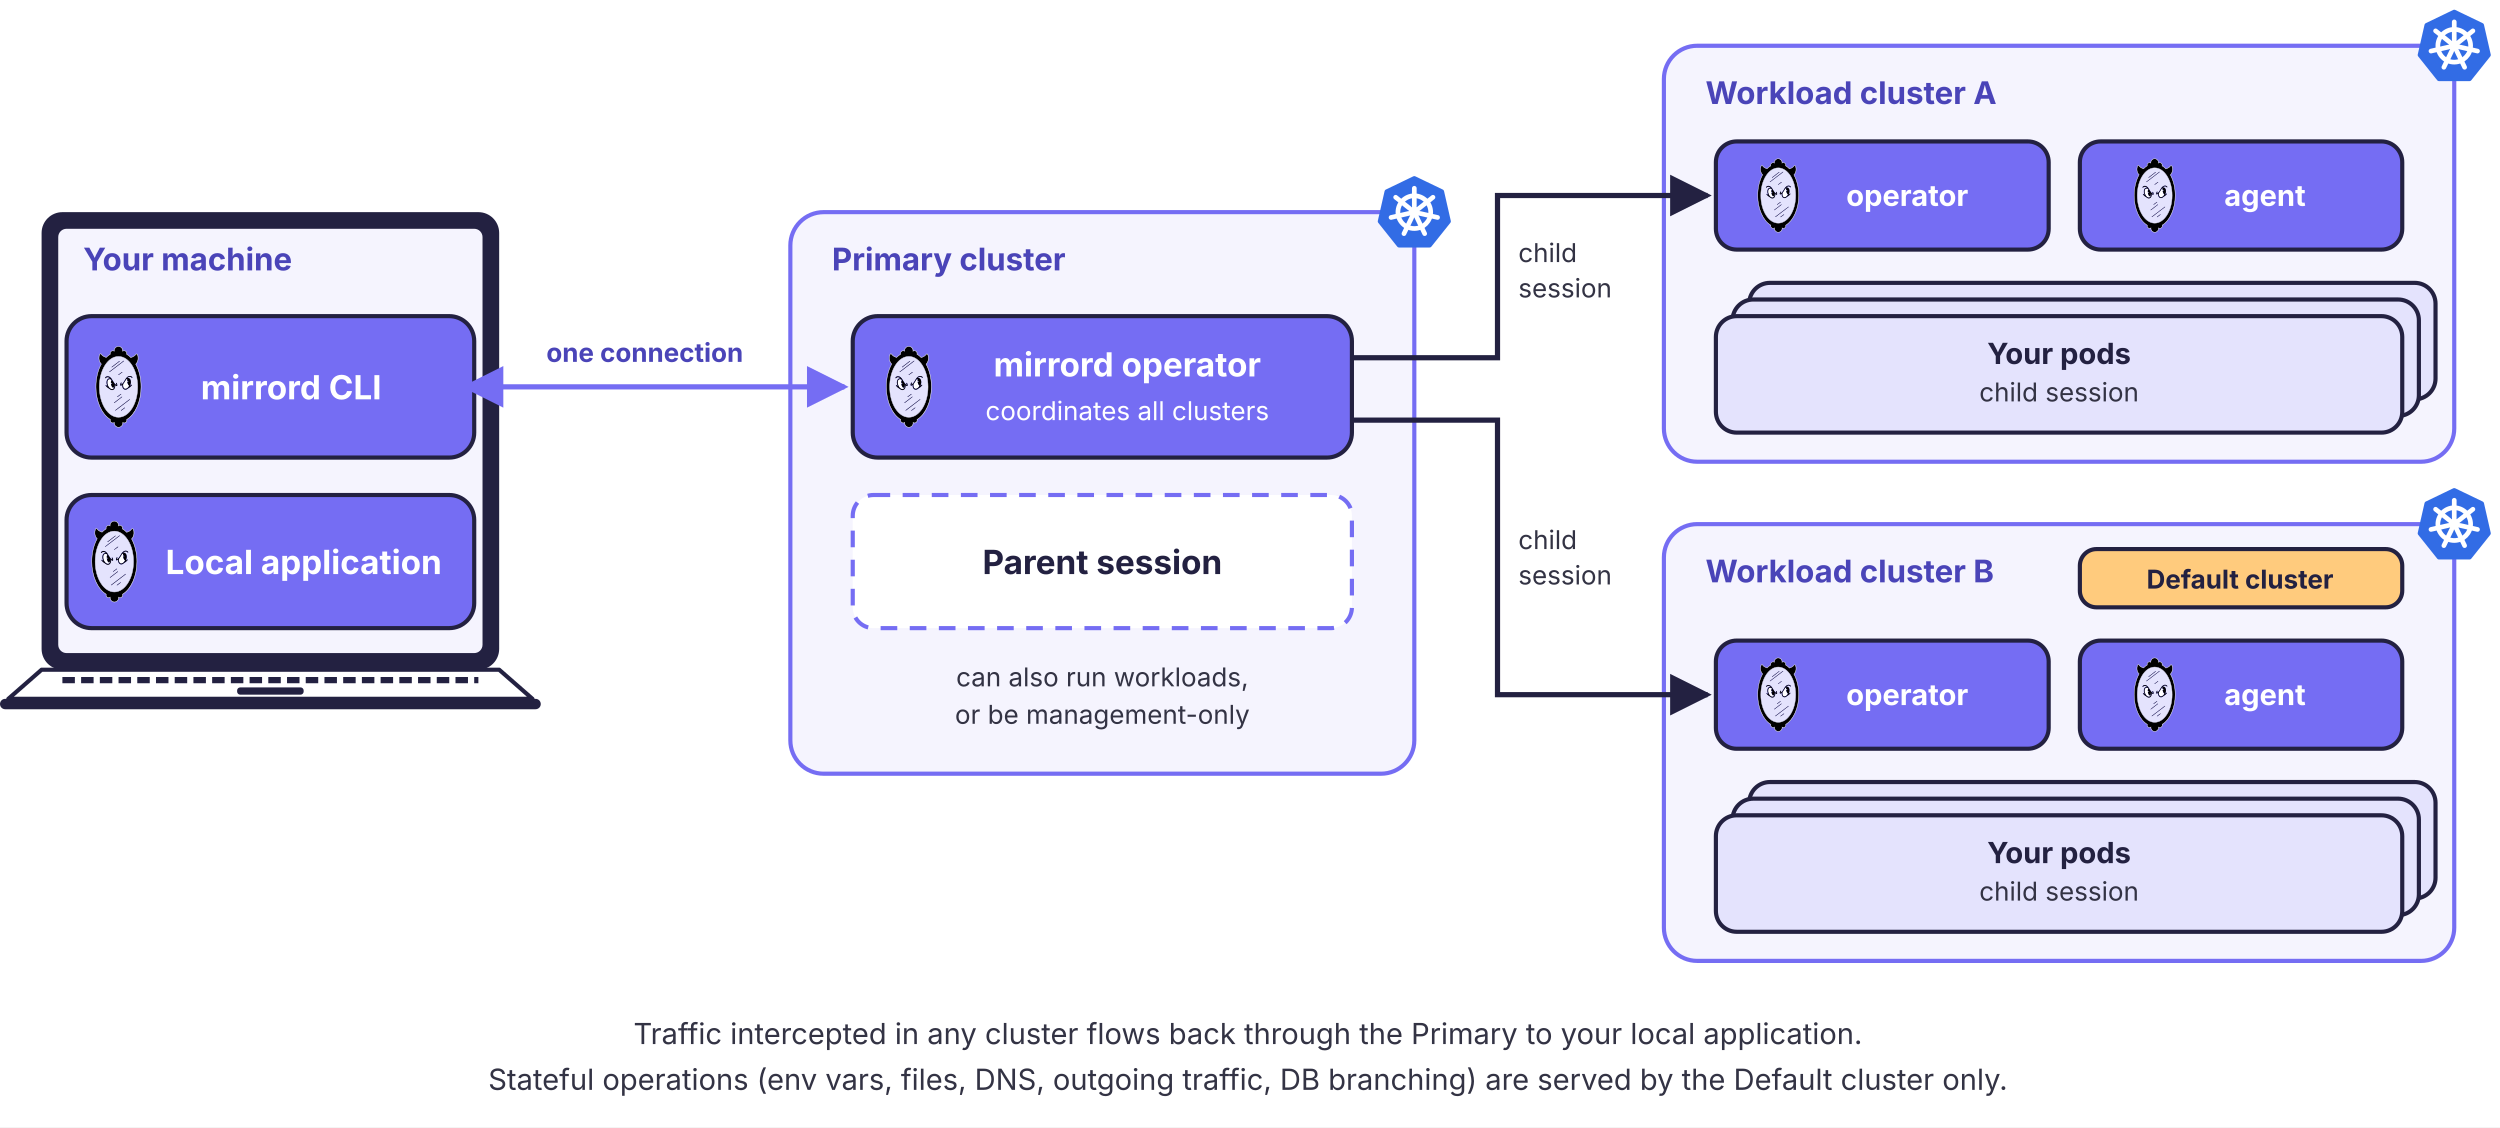
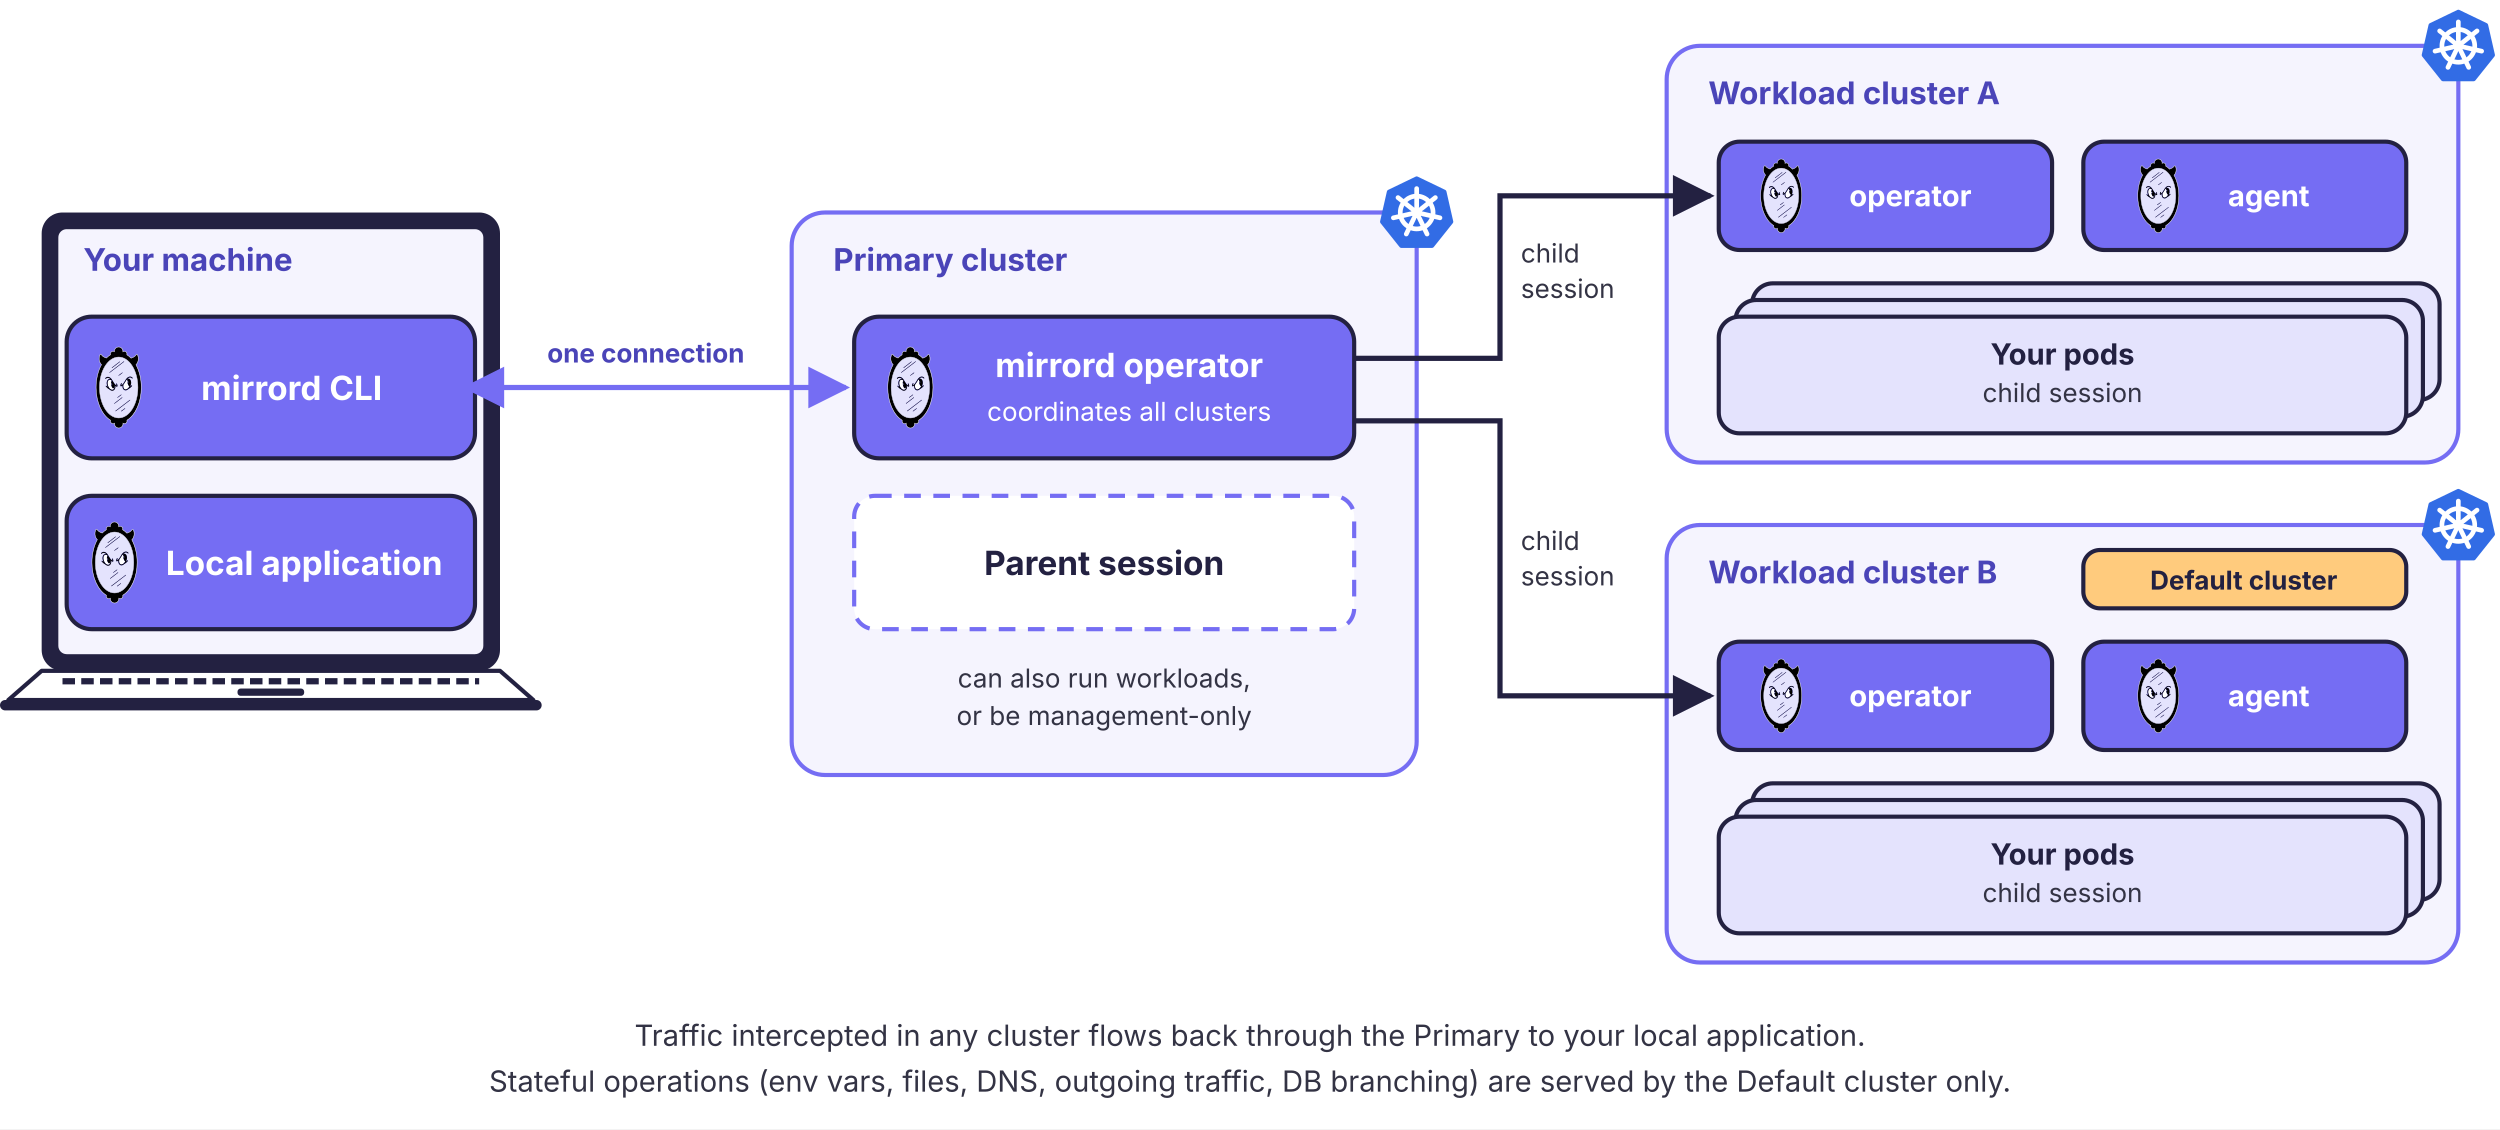
- <svg xmlns="http://www.w3.org/2000/svg" viewBox="0 -2 1202 542" width="1202" height="542" font-family="Inter, Helvetica, Arial, sans-serif" role="img" aria-labelledby="t d">
+ <svg xmlns="http://www.w3.org/2000/svg" viewBox="0 -2 1200 542" width="1200" height="542" font-family="Inter, Helvetica, Arial, sans-serif" role="img" aria-labelledby="t d">
  <defs>
    <marker id="arrow" viewBox="0 0 10 10" refX="9" refY="5" markerWidth="8" markerHeight="8" orient="auto-start-reverse">
      <path d="M0 0 L10 5 L0 10 z" fill="#232141" />
    </marker>
    <marker id="arrow-purple" viewBox="0 0 10 10" refX="9" refY="5" markerWidth="8" markerHeight="8" orient="auto-start-reverse">
      <path d="M0 0 L10 5 L0 10 z" fill="#756DF3" />
    </marker>
    <symbol id="k8s" viewBox="0 0 32 32">
      <polygon points="16.00,1.60 27.73,7.25 30.62,19.94 22.51,30.11 9.49,30.11 1.38,19.94 4.27,7.25" fill="#326CE5" stroke="#326CE5" stroke-width="2" stroke-linejoin="round" />
      <g fill="none" stroke="#ffffff" stroke-width="2" stroke-linecap="round">
        <circle cx="16" cy="16" r="7" />
        <line x1="16.00" y1="13.40" x2="16.00" y2="5.80" />
        <line x1="18.03" y1="14.38" x2="23.97" y2="9.64" />
        <line x1="18.53" y1="16.58" x2="25.94" y2="18.27" />
        <line x1="17.13" y1="18.34" x2="20.43" y2="25.19" />
        <line x1="14.87" y1="18.34" x2="11.57" y2="25.19" />
        <line x1="13.47" y1="16.58" x2="6.06" y2="18.27" />
        <line x1="13.97" y1="14.38" x2="8.03" y2="9.64" />
      </g>
      <circle cx="16" cy="16" r="2.4" fill="#ffffff" />
    </symbol>
    <symbol id="mirrord" viewBox="97 61 391 696">
      <path fill="#ffffff" d="M255.6,387c4.1,19.1-0.9,36.1-12,40.5c-8.2,3.2-17.8,0-26.5-8.2c-0.3-0.6-0.9-0.9-1.5-1.2c0,0,0,0-0.3-0.3 c-5.5-5.6-10.5-13.2-14-22c-4.7-11.5-6.1-23.2-4.4-33.5c1.8-9.4,6.1-16.1,12.8-18.8c5.5-2.3,12.5-1.5,19.3,2.6 c1.5,2.3,2.6,4.4,3.8,6.2c-4.1,2.6-6.4,10.3-6.4,20.3l3.2,1.8l11.1,6.5l-12.5,1.5h-0.9c0.3,1.2,0.3,2.3,0.6,3.5 c3.2,17.9,12,31.1,19,29.7c6.4-1.2,9.6-14.4,7.6-30.2C255.3,386.4,255.6,386.7,255.6,387z" />
      <path fill="#ffffff" d="M384,398.4c-3.2,6.8-7.3,12.3-12,17c0,0,0,0-0.3,0c-0.6,0.3-0.9,0.9-1.2,1.2c-8.7,7.9-18.4,11.5-26.5,8.2 c-11.1-4.7-16-21.4-12-40.5c1.5-1.8,3.2-3.8,4.7-5.6c5-6.5,9-13.2,12.8-20l1.2-2.1c1.2-1.8,2-3.8,3.2-5.6c1.2-2.1,2.6-4.4,4.4-7 c3.5-2.1,6.7-3.2,9.9-3.8c-2,4.7-2.3,10.3-2.3,15.3l3.2,1.8l11.1,6.5l-12.5,1.5h-0.9c0.3,1.2,0.3,2.3,0.6,3.8 C370.5,384.6,377.5,397,384,398.4z" />
      <path fill="#E4E3FD" d="M405,391.7c-1.5-1.2-3.8-0.9-5,0.6c-3.2,4.1-7,7.9-11.1,11.5c1.2-2.3,2.6-5,3.5-7.6 c5.3-12.6,6.7-25.8,4.7-37.3c-2.3-12-8.2-20.6-16.9-24.1c-4.1-1.8-8.8-2.1-13.7-1.2c4.4-4.4,10.2-8.5,17.5-10 c8.2-1.5,16.6,1.5,20.4,7.3c1.2,1.5,3.2,2.1,5,0.9c1.5-1.2,2-3.2,0.9-4.7c-5.5-8.2-16.6-12.3-27.4-10c-11.1,2.1-19.3,9.7-24.2,15.6 c-2,2.3-3.8,5-5.5,7.3c-2,2.9-3.5,5.6-5,8.2c-1.2,2.1-2.3,3.8-3.2,5.6l-1.2,2.1c-3.8,6.5-7.6,13.2-12.3,19.1 c-5.8,7.6-11.7,12.9-18.4,16.7c0.6-5,2-9.7,4.4-14.1c0.9-1.8,0.3-3.8-1.5-4.7c-1.7-0.9-3.8-0.3-4.7,1.5c-2.9,5.6-4.7,11.5-5.3,17.6 c0,0.9-0.3,3.5,1.5,5.6c1.2,1.2,2.3,1.8,4.1,1.8c1.5,0,2.9-0.3,4.4-1.5c2.6-1.5,5.3-3.2,7.9-5.3c-1.7,18.5,5,34.1,17.5,39.3 c2.9,1.2,5.8,1.8,8.8,1.8c8.5,0,17.5-4.4,25.4-12c11.4-6.2,21.6-14.4,29.5-24.7C406.7,395.2,406.4,392.8,405,391.7z M292.1,149.1 c90.1,0,163.6,116.6,163.6,259.6s-73.5,259.6-163.6,259.6c-90.4,0-163.6-116.6-163.6-259.6S201.9,149.1,292.1,149.1z M389.5,517.3 c0.9-0.6,0.9-1.8,0.3-2.3c-0.6-0.9-1.8-0.9-2.3-0.3l-122.5,93.7c-0.9,0.6-0.9,1.8-0.3,2.3c0.3,0.3,0.9,0.6,1.5,0.6 c0.3,0,0.9,0,1.2-0.3L389.5,517.3z M346.9,589c0.9-0.6,0.9-1.8,0.3-2.3c-0.6-0.9-1.8-0.9-2.3-0.3l-31.2,23.2 c-0.9,0.6-0.9,1.8-0.3,2.3c0.3,0.6,0.9,0.9,1.5,0.9c0.3,0,0.6-0.3,0.9-0.3L346.9,589z M338.2,189.1c0.9-0.6,0.9-1.8,0.3-2.3 c-0.6-0.9-1.8-0.9-2.3-0.3l-122.5,93.4c-0.9,0.6-0.9,1.8-0.3,2.3c0.3,0.3,0.9,0.6,1.5,0.6c0.3,0,0.9,0,0.9-0.3L338.2,189.1z M324.4,284.5c0.9-0.6,0.9-1.8,0.3-2.3c-0.6-0.9-1.7-0.9-2.3-0.3l-31.2,22.9c-0.9,0.6-0.9,1.8-0.3,2.3c0.3,0.6,0.9,0.6,1.5,0.6 c0.3,0,0.6,0,0.9-0.3L324.4,284.5z M322.7,495.9c0.9-0.6,0.9-1.8,0.3-2.3c-0.6-0.9-1.8-0.9-2.3-0.3l-66.2,50.8 c-0.9,0.6-0.9,1.8-0.3,2.3c0.3,0.3,0.9,0.6,1.5,0.6c0.3,0,0.6,0,0.9-0.3L322.7,495.9z M314.8,472.4c0.9-0.6,0.9-1.8,0.3-2.3 c-0.6-0.9-1.8-0.9-2.3-0.3L281.6,493c-0.9,0.6-0.9,1.8-0.3,2.3c0.3,0.6,0.9,0.9,1.5,0.9c0.3,0,0.9-0.3,0.9-0.3L314.8,472.4z M302.3,190.5c0.9-0.6,0.9-1.8,0.3-2.3c-0.6-0.9-1.7-0.9-2.3-0.3L234,239c-0.9,0.6-0.9,1.8-0.3,2.3c0.3,0.3,0.9,0.6,1.5,0.6 c0.3,0,0.9,0,1.2-0.3L302.3,190.5z M280.1,399.6c1.8-2.1,1.5-4.7,1.5-5.6c-0.6-6.2-2.3-12.3-5-17.9c-0.9-1.8-2.9-2.3-4.7-1.5 c-1.8,0.9-2.3,2.9-1.5,4.7c2.3,4.4,3.8,9.4,4.4,14.1c-6.4-3.8-12.5-9.4-18.4-16.7c-4.7-6.2-8.8-12.9-12.3-19.1l-1.5-2.3 c-1.2-1.8-2-3.8-3.2-5.6c-1.5-2.3-2.9-5.3-5-8.2c0,0,0,0,0-0.3c-1.5-2.3-3.5-5-5.5-7.3c-5-5.9-13.1-13.2-24.2-15.6 c-10.8-2.1-21.9,2.1-27.4,10c-1.2,1.5-0.6,3.8,0.9,4.7c1.5,1.2,3.8,0.6,4.7-0.9c4.1-5.9,12.5-8.8,20.4-7.3 c7.3,1.5,13.1,5.9,17.5,10c-4.7-0.9-9.3-0.3-13.7,1.2c-8.8,3.5-14.6,12-16.9,24.1c-2,11.5-0.3,24.7,4.7,37.3 c1.2,2.6,2.3,5.3,3.5,7.6c-4.1-3.5-7.9-7.3-11.1-11.5c-1.2-1.5-3.5-1.8-5-0.6c-1.5,1.2-1.8,3.5-0.6,5c8.2,10,18.4,18.5,29.5,24.7 c7.9,7.6,16.9,11.7,25.7,11.7c2.9,0,6.1-0.6,8.8-1.8c12.5-5.3,19-20.6,17.5-39.3c2.6,2.1,5,3.8,7.9,5.3c1.5,0.9,2.9,1.2,4.4,1.2 C277.8,401.4,279.2,400.8,280.1,399.6z" />
      <path d="M439.4,215.2c29.5,54,45.5,122.4,45.5,193.8c0,123.6-49,234.9-122.8,279.2c0.6,2.1,1.2,4.4,1.2,6.8 c0,12.3-10.2,22.6-22.5,22.6c-4.4,0-8.8-1.2-12.3-3.5c0.3,1.2,0.3,2.6,0.3,3.8c0,20.3-16.3,36.7-36.5,36.7s-36.5-16.4-36.5-36.7 c0-1.2,0-2.6,0.3-3.8c-3.5,2.3-7.9,3.5-12.3,3.5c-12.3,0-22.5-10-22.5-22.6c0-2.3,0.3-4.7,1.2-6.8C148.6,643.6,99.3,532.3,99.3,409 c0-71.9,16.3-140.9,46.4-195.3c-1.5-0.9-2.3-2.1-3.5-3.2c-9.9-11.2-15.5-26.4-16.9-42.6c-0.6-11.5,0.9-23.2,5-33.8 c0.6-1.8,2.6-6.8,7.6-7.3c5.3-0.6,8.5,3.8,11.4,7.9c1.2,1.5,2.3,2.9,2.9,3.8c5.5,5.3,12.5,9.7,21.6,13.8c4.4,2.1,9,3.8,13.4,5.3 c11.1-11.2,22.8-20.6,35-27.9c-0.6-2.3-1.2-4.4-1.2-6.8c0-12.3,10.2-22.6,22.5-22.6c4.4,0,8.8,1.2,12.3,3.5c0-1.2-0.3-2.6-0.3-3.8 c0-20.3,16.3-36.7,36.5-36.7c20.1,0,36.5,16.4,36.5,36.7c0,1.2,0,2.6-0.3,3.8c3.5-2.3,7.9-3.5,12.3-3.5c12.5,0,22.5,10.3,22.5,22.6 c0,2.3-0.3,4.7-1.2,6.8c12.5,7.6,24.8,17.3,36.2,29.1c4.7-1.5,9-3.2,13.7-5.3c9-4.1,16-8.5,21.6-13.8c0.9-0.9,2-2.3,2.9-3.8 c2.9-4.1,6.1-8.5,11.4-7.9c5,0.6,7,5.6,7.6,7.3c4.1,10.6,5.5,22.3,4.7,33.8c-1.2,15.9-7,31.4-16.9,42.6 C442.3,212.6,441.1,214,439.4,215.2z M455.7,409c0-143.3-73.5-259.6-163.6-259.6c-90.4,0-163.6,116.6-163.6,259.6 c0,143,73.5,259.6,163.6,259.6C382.5,668.6,455.7,552,455.7,409z" />
      <path fill="#ffffff" d="M292.4,756.6c-21.2,0-38.5-17.4-38.5-38.7c0-0.1,0-0.2,0-0.3c-3,1.3-6.5,2-10,2c-13.5,0-24.5-11-24.5-24.6 c0-2.2,0.2-4.2,0.7-5.9c-36.1-22.2-66.8-60.3-88.9-110.2C109,528.5,97.3,469.7,97.3,409c0-71.5,16.3-140.6,45.8-194.7 c-0.6-0.5-1.1-1-1.5-1.5c-0.3-0.3-0.5-0.6-0.8-0.8l-0.1-0.1c-9.7-10.9-15.9-26.4-17.4-43.7c-0.6-12.5,1.1-24.4,5.1-34.7 c0.8-2.3,3.2-7.9,9.2-8.6c6.5-0.7,10.4,4.7,13.2,8.7c1.1,1.4,2.2,2.8,2.9,3.7c5.3,5,11.9,9.2,20.9,13.3c3.5,1.7,7.6,3.3,12.1,4.8 c10.7-10.7,21.9-19.6,33.2-26.5c-0.5-1.9-0.9-3.7-0.9-5.8c0-13.3,11.2-24.6,24.5-24.6c3.5,0,6.9,0.7,10,2c0-0.1,0-0.2,0-0.3 c0-21.3,17.3-38.7,38.5-38.7c21.2,0,38.5,17.4,38.5,38.7c0,0.1,0,0.2,0,0.3c3-1.3,6.5-2,10-2c13.5,0,24.5,11,24.5,24.6 c0,2.2-0.2,4.2-0.7,5.9c12.2,7.6,23.8,16.9,34.3,27.6c3.7-1.2,7.6-2.7,12.3-4.8c9-4.1,15.7-8.4,21-13.4c0.7-0.7,1.8-2,2.6-3.4 l0.1-0.1c2.8-4,6.7-9.5,13.2-8.8c6,0.7,8.5,6.3,9.3,8.7c4,10.4,5.7,22.4,4.8,34.5c-1.2,16.6-7.5,32.4-17.2,43.5c-0.4,1-1.3,2-2.4,3 c29,53.9,44.9,122.4,44.9,193.3c0,60.9-11.7,119.7-33.9,170.2c-22,49.9-52.6,87.9-88.6,110c0.5,1.9,0.8,3.8,0.8,5.8 c0,13.3-11.2,24.6-24.5,24.6c-3.5,0-6.9-0.7-10-2c0,0.1,0,0.2,0,0.3C330.8,739.2,313.6,756.6,292.4,756.6z M259.4,709.5l-1.2,5 c-0.2,0.9-0.2,2.3-0.2,3.3c0,19.1,15.5,34.7,34.5,34.7s34.5-15.6,34.5-34.7c0-1.1,0-2.4-0.2-3.3l-1.2-5l4.3,2.9 c3.1,2.1,7,3.2,11.1,3.2c11.1,0,20.5-9.4,20.5-20.6c0-2.1-0.5-4.2-1.1-6.2l-0.4-1.5l1.3-0.8c72.9-43.8,121.8-155.3,121.8-277.5 c0-70.8-16.1-139.3-45.3-192.8l-0.9-1.6l1.5-1c1.6-1.1,2.3-2.2,2.4-2.5l0.1-0.4l0.3-0.3c9.3-10.4,15.2-25.5,16.4-41.4 c0.9-11.6-0.7-22.9-4.5-32.9c-0.6-1.7-2.3-5.6-6-6.1c-3.8-0.4-6.3,2.6-9.5,7c-0.9,1.5-2.1,3-3.2,4.1c-5.7,5.4-12.7,9.9-22.2,14.2 c-5.4,2.4-9.7,4-13.9,5.4l-1.2,0.4l-0.9-0.9c-10.9-11.3-23-21-35.8-28.8l-1.5-0.9l0.7-1.6c0.7-1.6,1-3.5,1-6 c0-11.4-9.2-20.6-20.5-20.6c-4.1,0-8.1,1.1-11.1,3.2l-4.3,2.9l1.2-5c0.2-0.9,0.2-2.3,0.2-3.3c0-19.1-15.5-34.7-34.5-34.7 c-19,0-34.5,15.6-34.5,34.7c0,0.5,0.1,1.1,0.1,1.7c0.1,0.7,0.2,1.4,0.2,2.1v3.8l-3.1-2.1c-3.1-2.1-7-3.2-11.1-3.2 c-11.1,0-20.5,9.4-20.5,20.6c0,1.9,0.4,3.6,0.9,5.6l0.5,2.1l-1.3,0.8c-11.8,7.1-23.5,16.4-34.6,27.6l-0.9,0.9l-1.2-0.4 c-5.1-1.7-9.7-3.5-13.6-5.4c-9.5-4.3-16.5-8.8-22.1-14.2l-0.2-0.2l-0.1-0.2c-0.5-0.8-1.7-2.2-2.8-3.6l-0.1-0.1 c-3.1-4.4-5.7-7.5-9.5-7.1c-3.7,0.4-5.4,4.3-5.9,6c-3.8,9.8-5.5,21.2-4.9,33c1.5,16.4,7.3,31.1,16.4,41.3c0.3,0.3,0.6,0.6,0.9,0.9 c0.7,0.8,1.4,1.5,2.2,2l1.6,1l-0.9,1.7c-29.7,53.8-46.1,122.8-46.1,194.3c0,121.9,49.2,233.4,122.4,277.5l1.5,0.9l-0.7,1.6 c-0.7,1.6-1,3.5-1,6c0,11.4,9.2,20.6,20.5,20.6c4.1,0,8.1-1.1,11.1-3.2L259.4,709.5z M292.1,670.6c-91.3,0-165.6-117.3-165.6-261.6 s74.3-261.6,165.6-261.6c91.3,0,165.6,117.3,165.6,261.6S383.4,670.6,292.1,670.6z M292.1,151.4c-89.1,0-161.6,115.5-161.6,257.6 c0,68.8,16.9,133.5,47.7,182.3c30.6,48.5,71,75.2,113.9,75.2c89.1,0,161.6-115.5,161.6-257.6C453.7,267,381.2,151.4,292.1,151.4z" />
      <path d="M344.9,586.3c0.9-0.6,1.7-0.3,2.3,0.3c0.6,0.9,0.3,1.8-0.3,2.3l-31.2,23.2c-0.3,0.3-0.6,0.3-0.9,0.3 c-0.6,0-1.2-0.3-1.5-0.9c-0.6-0.9-0.3-1.8,0.3-2.3L344.9,586.3z" />
      <path d="M372,415.5c4.4-4.4,8.5-10.3,12-17c-6.4-1.8-13.4-13.8-16.3-29.7c-0.3-1.2-0.6-2.3-0.6-3.8h0.9l12.5-1.5l-11.1-6.5 l-3.2-1.8c0-5,0.3-10.6,2.3-15.3c-3.2,0.6-6.7,1.8-9.9,3.8c-1.8,2.3-3.2,5-4.4,7c-1.2,2.1-2.3,3.8-3.2,5.6l-1.2,2.1 c-3.8,6.5-7.9,13.5-12.8,20c-1.5,2.1-3.2,3.8-4.7,5.6c-4.1,19.1,0.9,35.8,12,40.5c8.2,3.2,17.8-0.3,26.5-8.2 C370.8,416.3,371.4,415.8,372,415.5z M410.5,326.8c1.2,1.5,0.9,3.8-0.9,4.7c-1.5,1.2-3.8,0.9-5-0.9c-4.1-5.9-12.5-8.8-20.4-7.3 c-7.3,1.5-13.1,5.9-17.5,10c4.7-0.9,9.3-0.3,13.7,1.2c8.8,3.5,14.9,12,16.9,24.1c2,11.5,0.3,24.7-4.7,37.3 c-1.2,2.6-2.3,5.3-3.5,7.6c4.1-3.5,7.9-7.3,11.1-11.5c1.2-1.5,3.5-1.8,5-0.6c1.5,1.2,1.7,3.5,0.6,5c-8.2,10.3-18.4,18.5-29.5,24.7 c-7.9,7.6-16.9,12-25.4,12c-3.2,0-6.1-0.6-8.8-1.8c-12.5-5.3-19-20.6-17.5-39.3c-2.6,2.1-5.3,3.8-7.9,5.3c-1.5,0.9-3.2,1.5-4.4,1.5 c-1.5,0-2.9-0.6-4.1-1.8c-1.7-2.1-1.5-4.7-1.5-5.6c0.6-6.2,2.3-12,5.3-17.6c0.9-1.8,2.9-2.3,4.7-1.5c1.8,0.9,2.3,2.9,1.5,4.7 c-2.3,4.4-3.8,9.4-4.4,14.1c6.4-3.8,12.5-9.4,18.4-16.7c4.7-6.2,8.8-12.6,12.3-19.1l1.2-2.1c1.2-2.1,2.3-3.8,3.2-5.6 c1.5-2.3,2.9-5.3,5-8.2c1.8-2.3,3.5-5,5.5-7.3c5-5.9,13.4-13.2,24.2-15.6C393.9,314.5,405,318.6,410.5,326.8z" />
      <path d="M324.4,284.5l-31.5,23.2c-0.3,0.3-0.6,0.3-0.9,0.3c-0.6,0-1.2-0.3-1.5-0.6c-0.6-0.9-0.3-1.8,0.3-2.3l31.2-23.2 c0.9-0.6,1.7-0.3,2.3,0.3C325.6,282.7,325.3,283.9,324.4,284.5z" />
      <path d="M312.8,469.5c0.9-0.6,1.8-0.3,2.3,0.3c0.6,0.9,0.3,1.8-0.3,2.3l-31.2,23.2c-0.3,0.3-0.6,0.3-0.9,0.3 c-0.6,0-1.2-0.3-1.5-0.9c-0.6-0.9-0.3-1.8,0.3-2.3L312.8,469.5z" />
      <path d="M387.5,514.7c0.9-0.6,1.8-0.3,2.3,0.3c0.6,0.9,0.3,1.8-0.3,2.3L267,611c-0.3,0.3-0.6,0.3-1.2,0.3c-0.6,0-1.2-0.3-1.5-0.6 c-0.6-0.9-0.6-1.8,0.3-2.3L387.5,514.7z" />
      <path d="M320.7,493c0.9-0.6,1.8-0.3,2.3,0.3c0.6,0.9,0.6,1.8-0.3,2.3l-66.2,51.1c-0.3,0.3-0.6,0.3-0.9,0.3c-0.6,0-1.2-0.3-1.5-0.6 c-0.6-0.9-0.6-1.8,0.3-2.3L320.7,493z" />
      <path d="M300.2,187.9c0.9-0.6,1.7-0.3,2.3,0.3c0.6,0.9,0.6,1.8-0.3,2.3l-65.9,51.1c-0.3,0.3-0.6,0.3-1.2,0.3 c-0.6,0-0.9-0.3-1.5-0.6c-0.6-0.9-0.3-1.8,0.3-2.3L300.2,187.9z" />
      <path d="M213.6,279.8l122.5-93.7c0.6-0.6,1.8-0.3,2.3,0.3c0.6,0.9,0.3,1.8-0.3,2.3l-122.5,93.7c-0.3,0.3-0.6,0.3-0.9,0.3 c-0.6,0-1.2-0.3-1.5-0.6C212.7,281.6,212.7,280.4,213.6,279.8z" />
      <path d="M243.9,427.5c11.1-4.4,16-21.4,12-40.5c-0.3-0.3-0.6-0.6-0.9-0.9c2,15.9-1.2,29.1-7.6,30.2c-7.3,1.5-15.8-12-19-29.7 c-0.3-1.2-0.3-2.3-0.6-3.5h0.9l12.5-1.5l-11.1-6.5l-3.2-1.8c0-10,2.3-17.6,6.4-20.3c-1.2-2.1-2.3-4.1-3.8-6.2 c-7-4.1-13.7-5-19.3-2.6c-6.4,2.6-11.1,9.4-12.8,18.8c-1.8,10-0.3,22,4.4,33.5c3.5,8.8,8.5,16.4,14,22c0,0,0.3,0,0.3,0.3 c0.6,0.3,1.2,0.9,1.5,1.2C225.9,427.2,235.8,430.7,243.9,427.5z M204.9,319.1c11.1,2.1,19.3,9.7,24.2,15.6c2,2.3,3.8,5,5.5,7.3 c0,0,0,0,0,0.3c2,2.9,3.5,5.6,5,8.2c1.2,1.8,2,3.5,3.2,5.6l1.5,2.3c3.8,6.5,7.6,12.9,12.3,19.1c5.8,7.3,11.7,12.9,18.4,16.7 c-0.6-5-2-9.7-4.4-14.1c-0.9-1.8-0.3-3.8,1.5-4.7c1.8-0.9,3.8-0.3,4.7,1.5c2.9,5.6,4.7,11.5,5,17.9c0,0.9,0.3,3.5-1.5,5.6 c-1.2,1.2-2.6,1.8-4.1,1.8c-1.5,0-2.9-0.6-4.4-1.2c-2.6-1.5-5.3-3.2-7.9-5.3c1.7,18.5-5,34.1-17.5,39.3c-2.9,1.2-5.8,1.8-8.8,1.8 c-8.5,0-17.5-4.4-25.7-11.7c-11.4-6.2-21.6-14.7-29.5-24.7c-1.2-1.5-0.9-3.8,0.6-5c1.5-1.2,3.8-0.9,5,0.6c3.2,4.1,7,7.9,11.1,11.5 c-1.2-2.3-2.6-5-3.5-7.6c-5-12.6-6.7-25.8-4.7-37.3c2-12,8.2-20.6,16.9-24.1c4.1-1.8,8.8-2.1,13.7-1.2c-4.4-4.4-10.2-8.8-17.5-10 c-8.2-1.5-16.6,1.5-20.4,7.3c-1.2,1.5-3.2,2.1-4.7,0.9c-1.5-1.2-2-3.2-0.9-4.7C183,320.9,194.1,317.1,204.9,319.1z" />
    </symbol>
  </defs>
-   <rect x="0" y="-2" width="1202" height="542" fill="#ffffff" />
+   <rect x="0" y="-2" width="1200" height="542" fill="#ffffff" />
  <rect x="20" y="100" width="220" height="220" rx="10" fill="#232141" />
  <rect x="28" y="108" width="204" height="204" rx="4" fill="#F5F4FE" />
  <path d="M20 320 H240 L256 334 H4 Z" fill="#ffffff" stroke="#232141" stroke-width="2" stroke-linejoin="round" />
  <line x1="30" y1="325" x2="230" y2="325" stroke="#232141" stroke-width="3" stroke-dasharray="6 3" />
  <rect x="114" y="328.5" width="32" height="3.5" rx="1.5" fill="#232141" />
  <rect x="0" y="334" width="260" height="5" rx="2.5" fill="#232141" />
  <text x="40" y="128" font-size="15" font-weight="700" fill="#4a44b8">Your machine</text>
  <rect x="32" y="150" width="196" height="68" rx="12" fill="#756DF3" stroke="#232141" stroke-width="2" />
  <use href="#mirrord" x="46" y="164" width="22" height="40" />
  <text x="140" y="190" font-size="16" font-weight="700" fill="#ffffff" text-anchor="middle">mirrord CLI</text>
  <rect x="32" y="236" width="196" height="64" rx="12" fill="#756DF3" stroke="#232141" stroke-width="2" />
  <use href="#mirrord" x="44" y="248" width="22" height="40" />
  <text x="146" y="274" font-size="16" font-weight="700" fill="#ffffff" text-anchor="middle">Local application</text>
  <rect x="380" y="100" width="300" height="270" rx="16" fill="#F5F4FE" stroke="#756DF3" stroke-width="2" />
  <text x="400" y="128" font-size="15" font-weight="700" fill="#4a44b8">Primary cluster</text>
  <rect x="410" y="150" width="240" height="68" rx="12" fill="#756DF3" stroke="#232141" stroke-width="2" />
  <use href="#mirrord" x="426" y="164" width="22" height="40" />
  <text x="542" y="179" font-size="16" font-weight="700" fill="#ffffff" text-anchor="middle">mirrord operator</text>
  <text x="542" y="200" font-size="12.5" fill="#ffffff" text-anchor="middle">coordinates all clusters</text>
  <rect x="410" y="236" width="240" height="64" rx="10" fill="#ffffff" stroke="#756DF3" stroke-width="2" stroke-dasharray="8 6" />
  <text x="530" y="274" font-size="16" font-weight="700" fill="#232141" text-anchor="middle">Parent session</text>
  <text x="530" y="328" font-size="12.5" fill="#333344" text-anchor="middle">can also run workloads,</text>
  <text x="530" y="346" font-size="12.5" fill="#333344" text-anchor="middle">or be management-only</text>
  <rect x="800" y="20" width="380" height="200" rx="16" fill="#F5F4FE" stroke="#756DF3" stroke-width="2" />
  <text x="820" y="48" font-size="15" font-weight="700" fill="#4a44b8">Workload cluster A</text>
  <rect x="825" y="66" width="160" height="52" rx="10" fill="#756DF3" stroke="#232141" stroke-width="2" />
  <use href="#mirrord" x="845" y="74" width="20" height="36" />
  <text x="917" y="97" font-size="14" font-weight="700" fill="#ffffff" text-anchor="middle">operator</text>
  <rect x="1000" y="66" width="155" height="52" rx="10" fill="#756DF3" stroke="#232141" stroke-width="2" />
  <use href="#mirrord" x="1026" y="74" width="20" height="36" />
  <text x="1089" y="97" font-size="14" font-weight="700" fill="#ffffff" text-anchor="middle">agent</text>
  <rect x="841" y="134" width="330" height="56" rx="10" fill="#E4E3FD" stroke="#232141" stroke-width="2" />
  <rect x="833" y="142" width="330" height="56" rx="10" fill="#E4E3FD" stroke="#232141" stroke-width="2" />
  <rect x="825" y="150" width="330" height="56" rx="10" fill="#E4E3FD" stroke="#232141" stroke-width="2" />
  <text x="990" y="173" font-size="14" font-weight="700" fill="#232141" text-anchor="middle">Your pods</text>
  <text x="990" y="191" font-size="12.5" fill="#333344" text-anchor="middle">child session</text>
  <rect x="800" y="250" width="380" height="210" rx="16" fill="#F5F4FE" stroke="#756DF3" stroke-width="2" />
  <text x="820" y="278" font-size="15" font-weight="700" fill="#4a44b8">Workload cluster B</text>
  <rect x="1000" y="262" width="155" height="28" rx="8" fill="#FFCB7D" stroke="#232141" stroke-width="2" />
  <text x="1077" y="281" font-size="12.5" font-weight="700" fill="#232141" text-anchor="middle">Default cluster</text>
  <rect x="825" y="306" width="160" height="52" rx="10" fill="#756DF3" stroke="#232141" stroke-width="2" />
  <use href="#mirrord" x="845" y="314" width="20" height="36" />
  <text x="917" y="337" font-size="14" font-weight="700" fill="#ffffff" text-anchor="middle">operator</text>
  <rect x="1000" y="306" width="155" height="52" rx="10" fill="#756DF3" stroke="#232141" stroke-width="2" />
  <use href="#mirrord" x="1026" y="314" width="20" height="36" />
  <text x="1089" y="337" font-size="14" font-weight="700" fill="#ffffff" text-anchor="middle">agent</text>
  <rect x="841" y="374" width="330" height="56" rx="10" fill="#E4E3FD" stroke="#232141" stroke-width="2" />
  <rect x="833" y="382" width="330" height="56" rx="10" fill="#E4E3FD" stroke="#232141" stroke-width="2" />
  <rect x="825" y="390" width="330" height="56" rx="10" fill="#E4E3FD" stroke="#232141" stroke-width="2" />
  <text x="990" y="413" font-size="14" font-weight="700" fill="#232141" text-anchor="middle">Your pods</text>
  <text x="990" y="431" font-size="12.5" fill="#333344" text-anchor="middle">child session</text>
  <line x1="224" y1="184" x2="406" y2="184" stroke="#756DF3" stroke-width="2.5" marker-start="url(#arrow-purple)" marker-end="url(#arrow-purple)" />
  <text x="310" y="172" font-size="12.5" font-weight="700" fill="#4a44b8" text-anchor="middle">one connection</text>
  <polyline points="650,170 720,170 720,92 821,92" fill="none" stroke="#232141" stroke-width="2.5" marker-end="url(#arrow)" />
  <text x="730" y="124" font-size="12.5" fill="#333344">child</text>
  <text x="730" y="141" font-size="12.5" fill="#333344">session</text>
  <polyline points="650,200 720,200 720,332 821,332" fill="none" stroke="#232141" stroke-width="2.5" marker-end="url(#arrow)" />
  <text x="730" y="262" font-size="12.5" fill="#333344">child</text>
  <text x="730" y="279" font-size="12.5" fill="#333344">session</text>
  <text x="600" y="500" font-size="14" fill="#333344" text-anchor="middle">Traffic intercepted in any cluster flows back through the Primary to your local application.</text>
  <text x="600" y="522" font-size="14" fill="#333344" text-anchor="middle">Stateful operations (env vars, files, DNS, outgoing traffic, DB branching) are served by the Default cluster only.</text>
  <use href="#k8s" x="662" y="82" width="36" height="36" />
  <use href="#k8s" x="1162" y="2" width="36" height="36" />
  <use href="#k8s" x="1162" y="232" width="36" height="36" />
</svg>
